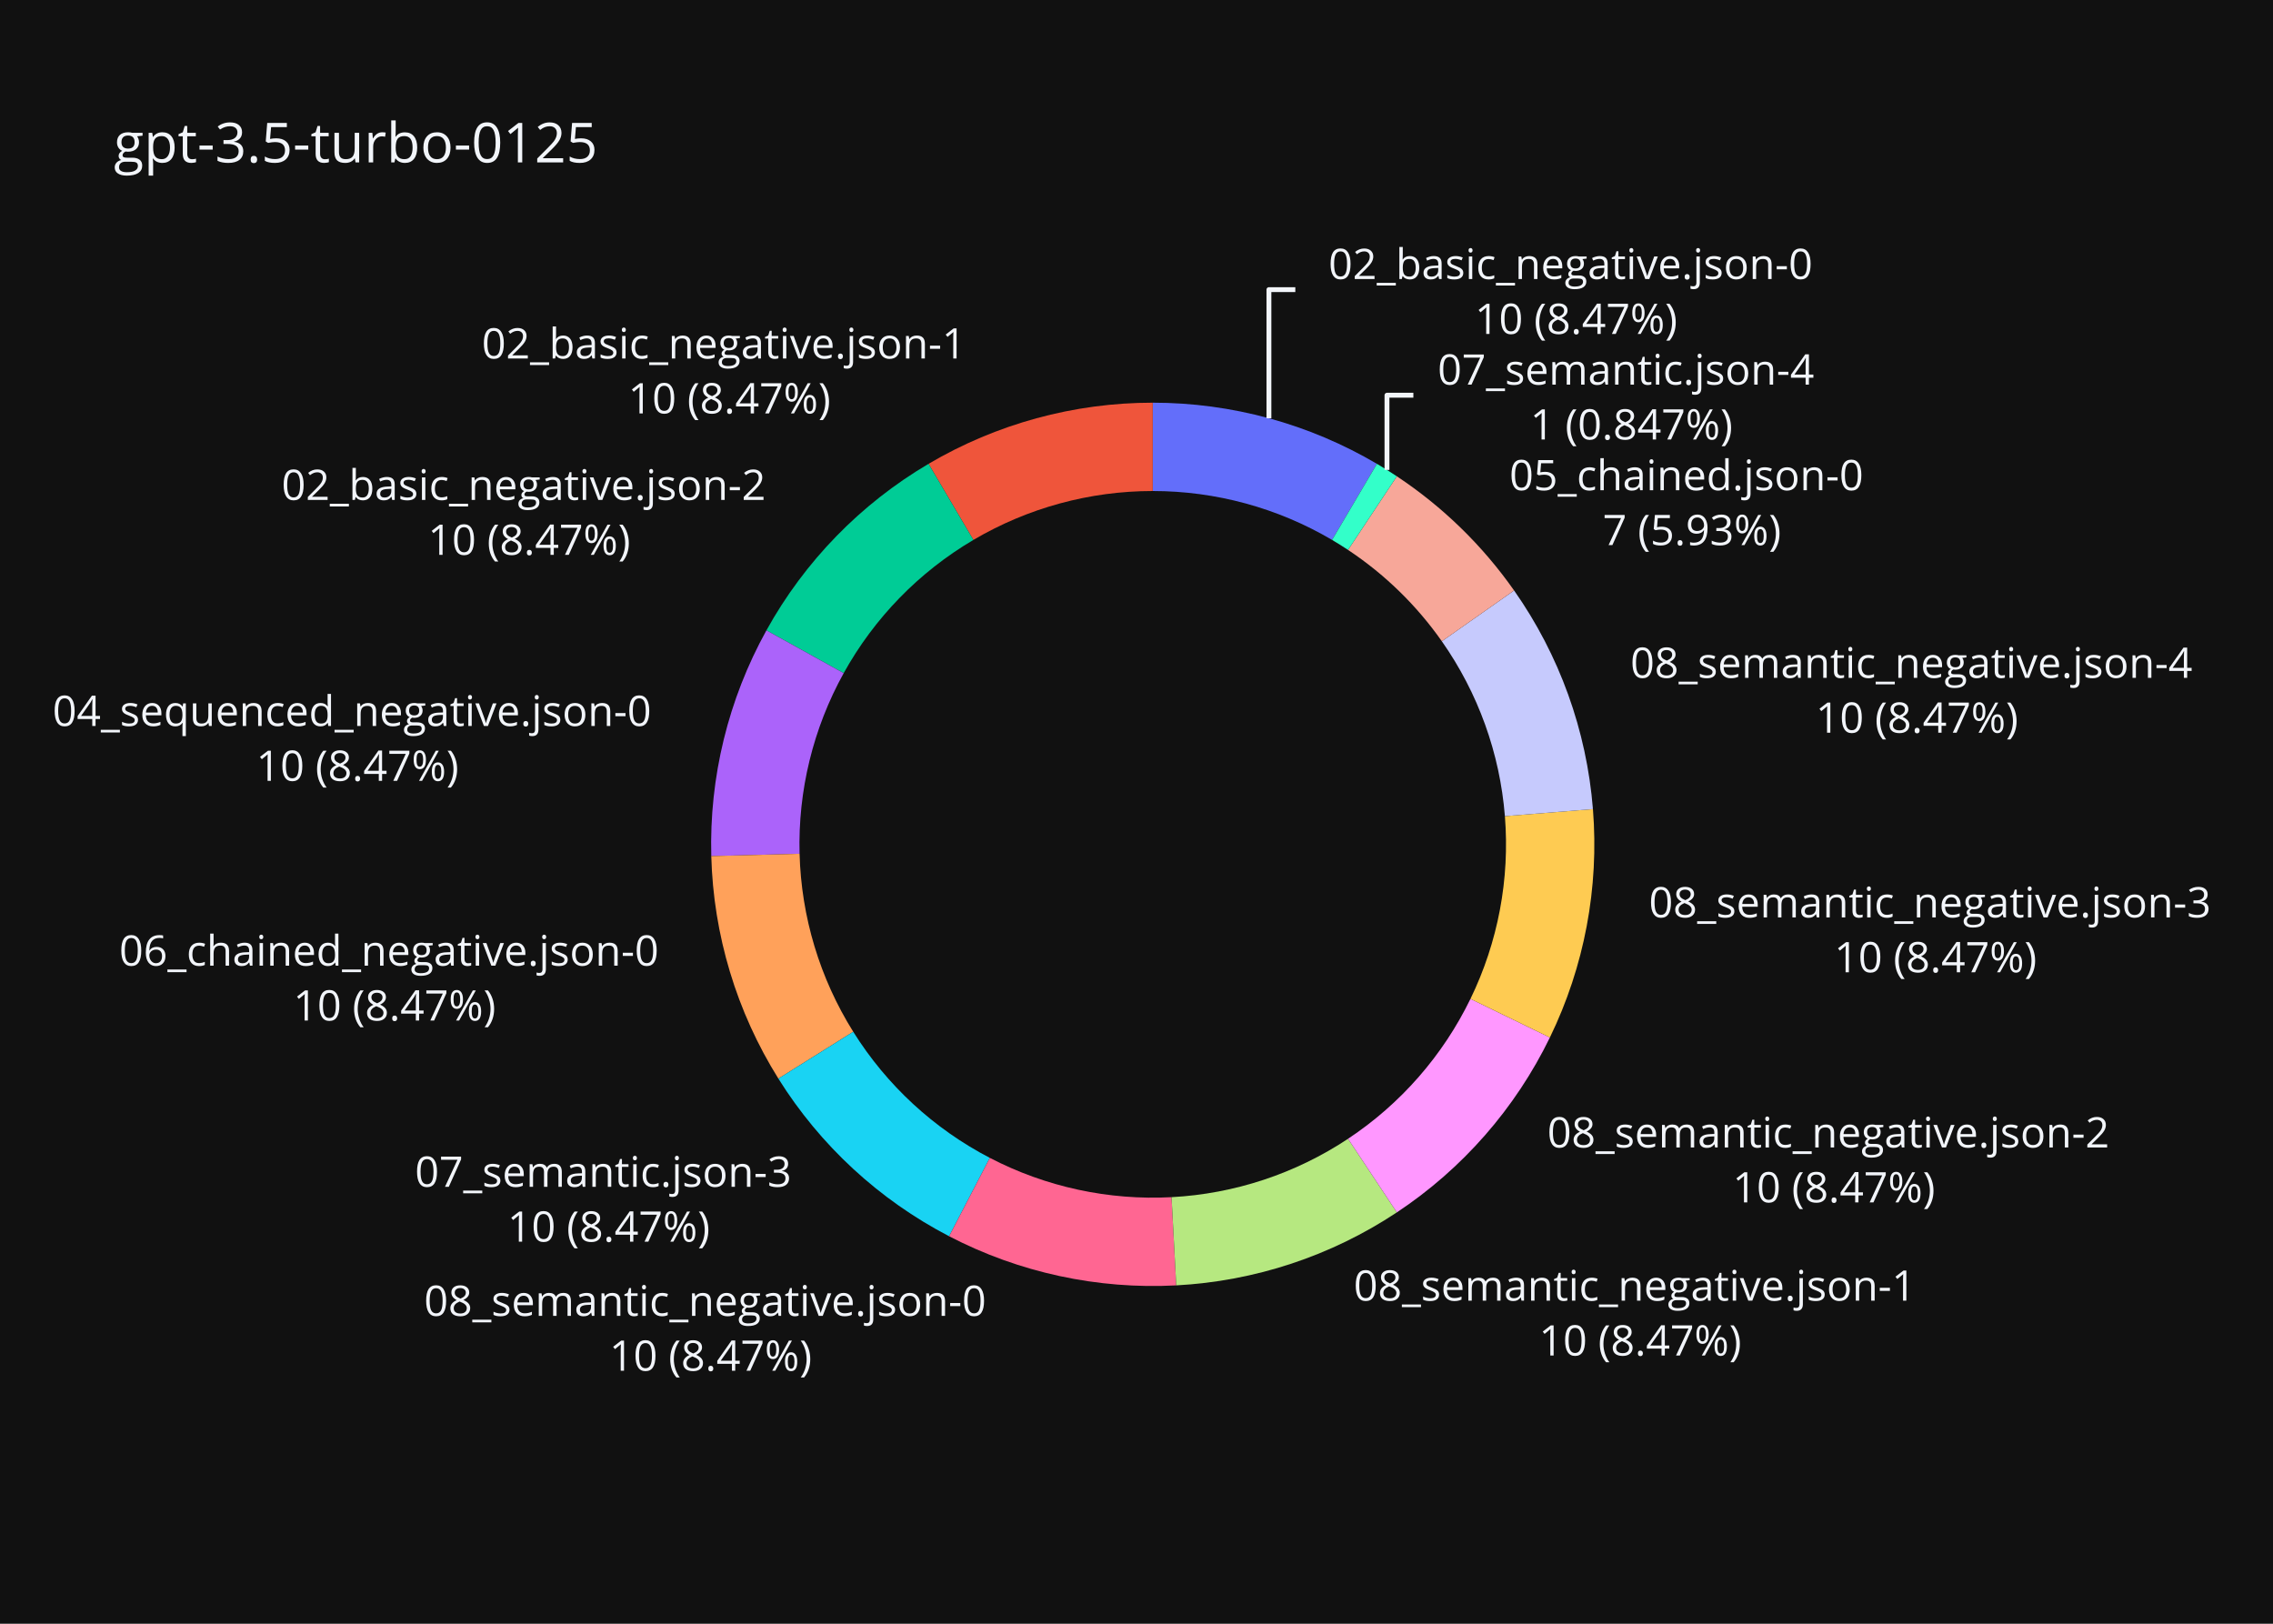
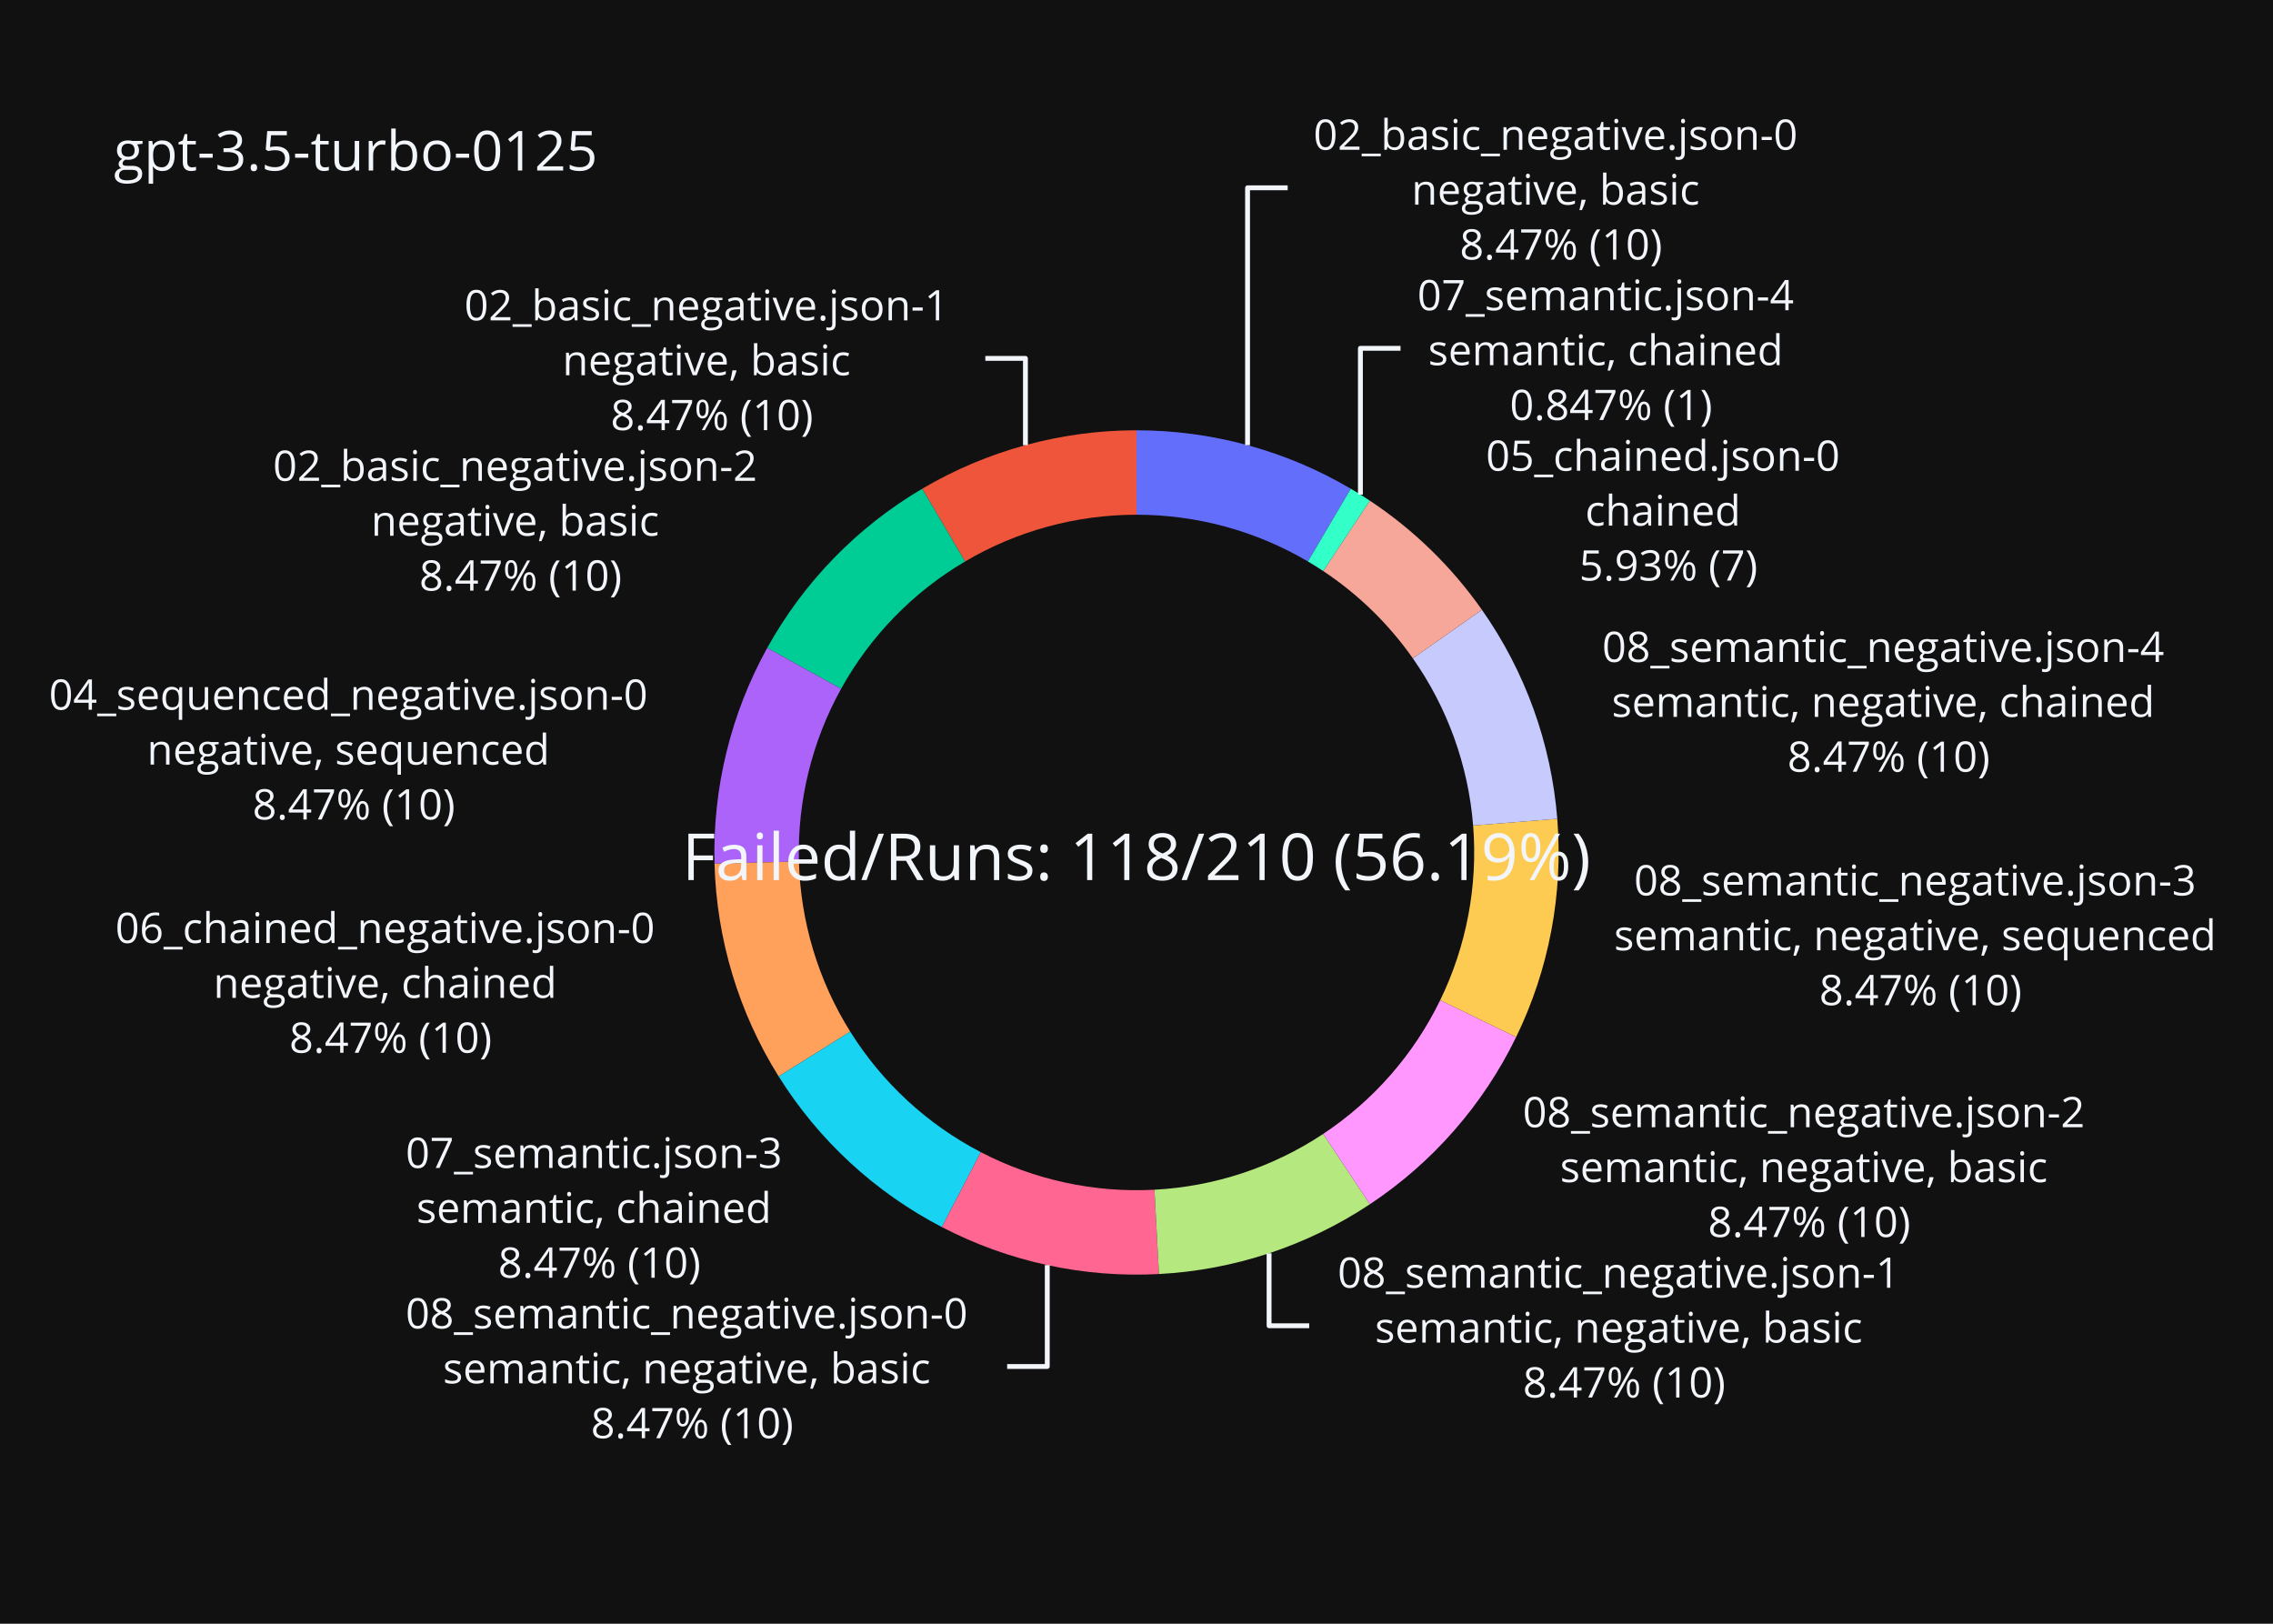
<svg xmlns="http://www.w3.org/2000/svg" class="main-svg" width="700" height="500" style="" viewBox="0 0 700 500">
  <rect x="0" y="0" width="700" height="500" style="fill: rgb(17, 17, 17); fill-opacity: 1;" />
-   <defs id="defs-b54dd7">
+   <defs id="defs-01d21d">
    <g class="clips" />
    <g class="gradients" />
    <g class="patterns" />
  </defs>
  <g class="bglayer" />
  <g class="layer-below">
    <g class="imagelayer" />
    <g class="shapelayer" />
  </g>
  <g class="cartesianlayer" />
  <g class="polarlayer" />
  <g class="smithlayer" />
  <g class="ternarylayer" />
  <g class="geolayer" />
  <g class="funnelarealayer" />
  <g class="pielayer">
    <g class="trace" stroke-linejoin="round" style="opacity: 1;">
      <g class="slice">
-         <path class="surface" d="M410.234,166.263a108.8,108.8 0 0 0 -55.234,-15.063l0,-27.2a136,136 0 0 1 69.043,18.829Z" style="pointer-events: none; fill: rgb(99, 110, 250); fill-opacity: 1; stroke-width: 0; stroke: rgb(68, 68, 68); stroke-opacity: 1;" />
+         <path class="surface" d="M402.797,172.898a104,104 0 0 0 -52.797,-14.398l0,-26a130,130 0 0 1 65.997,17.998Z" style="pointer-events: none; fill: rgb(99, 110, 250); fill-opacity: 1; stroke-width: 0; stroke: rgb(68, 68, 68); stroke-opacity: 1;" />
        <g class="slicetext">
-           <text data-notex="1" class="slicetext" transform="translate(485.3796,85.92752)" text-anchor="middle" x="0" y="0" style="font-family: 'Open Sans', verdana, arial, sans-serif; font-size: 13px; fill: rgb(242, 245, 250); fill-opacity: 1; white-space: pre;">
-             <tspan class="line" dy="0em" x="0" y="0">02_basic_negative.json-0 </tspan>
-             <tspan class="line" dy="1.3em" x="0" y="0"> 10 (8.47%)</tspan>
+           <text data-notex="1" class="slicetext" transform="translate(480.7463,46.12156)" text-anchor="middle" x="0" y="0" style="font-family: 'Open Sans', verdana, arial, sans-serif; font-size: 13px; fill: rgb(242, 245, 250); fill-opacity: 1; white-space: pre;">
+             <tspan class="line" dy="0em" x="0" y="0">02_basic_negative.json-0</tspan>
+             <tspan class="line" dy="1.3em" x="0" y="0">negative, basic</tspan>
+             <tspan class="line" dy="2.6em" x="0" y="0">8.47% (10)</tspan>
          </text>
        </g>
-         <path class="textline" stroke-width="1.5" d="M390.782,128.792V89.185h8.129" fill="none" style="stroke: rgb(242, 245, 250); stroke-opacity: 1;" />
+         <path class="textline" stroke-width="1.5" d="M384.203,137.08V57.832h12.355" fill="none" style="stroke: rgb(242, 245, 250); stroke-opacity: 1;" />
      </g>
      <g class="slice">
-         <path class="surface" d="M355,151.2a108.8,108.8 0 0 0 -55.234,15.063l-13.809,-23.434a136,136 0 0 1 69.043,-18.829Z" style="pointer-events: none; fill: rgb(239, 85, 59); fill-opacity: 1; stroke-width: 0; stroke: rgb(68, 68, 68); stroke-opacity: 1;" />
+         <path class="surface" d="M350,158.5a104,104 0 0 0 -52.797,14.398l-13.199,-22.4a130,130 0 0 1 65.997,-17.998Z" style="pointer-events: none; fill: rgb(239, 85, 59); fill-opacity: 1; stroke-width: 0; stroke: rgb(68, 68, 68); stroke-opacity: 1;" />
        <g class="slicetext">
-           <text data-notex="1" class="slicetext" transform="translate(224.6204,110.4014)" text-anchor="middle" x="0" y="0" style="font-family: 'Open Sans', verdana, arial, sans-serif; font-size: 13px; fill: rgb(242, 245, 250); fill-opacity: 1; white-space: pre;">
-             <tspan class="line" dy="0em" x="0" y="0">02_basic_negative.json-1 </tspan>
-             <tspan class="line" dy="1.3em" x="0" y="0"> 10 (8.47%)</tspan>
+           <text data-notex="1" class="slicetext" transform="translate(219.2537,98.64853)" text-anchor="middle" x="0" y="0" style="font-family: 'Open Sans', verdana, arial, sans-serif; font-size: 13px; fill: rgb(242, 245, 250); fill-opacity: 1; white-space: pre;">
+             <tspan class="line" dy="0em" x="0" y="0">02_basic_negative.json-1</tspan>
+             <tspan class="line" dy="1.3em" x="0" y="0">negative, basic</tspan>
+             <tspan class="line" dy="2.6em" x="0" y="0">8.47% (10)</tspan>
+           </text>
+         </g>
+         <path class="textline" stroke-width="1.5" d="M315.797,137.08V110.359h-12.355" fill="none" style="stroke: rgb(242, 245, 250); stroke-opacity: 1;" />
+       </g>
+       <g class="slice">
+         <path class="surface" d="M297.203,172.898a104,104 0 0 0 -38.178,39.208l-22.744,-12.598a130,130 0 0 1 47.723,-49.01Z" style="pointer-events: none; fill: rgb(0, 204, 150); fill-opacity: 1; stroke-width: 0; stroke: rgb(68, 68, 68); stroke-opacity: 1;" />
+         <g class="slicetext">
+           <text data-notex="1" class="slicetext" transform="translate(160.3177,148.0704)" text-anchor="middle" x="0" y="0" style="font-family: 'Open Sans', verdana, arial, sans-serif; font-size: 13px; fill: rgb(242, 245, 250); fill-opacity: 1; white-space: pre;">
+             <tspan class="line" dy="0em" x="0" y="0">02_basic_negative.json-2</tspan>
+             <tspan class="line" dy="1.3em" x="0" y="0">negative, basic</tspan>
+             <tspan class="line" dy="2.6em" x="0" y="0">8.47% (10)</tspan>
          </text>
        </g>
      </g>
      <g class="slice">
-         <path class="surface" d="M299.766,166.263a108.8,108.8 0 0 0 -39.94,41.018l-23.794,-13.18a136,136 0 0 1 49.925,-51.272Z" style="pointer-events: none; fill: rgb(0, 204, 150); fill-opacity: 1; stroke-width: 0; stroke: rgb(68, 68, 68); stroke-opacity: 1;" />
+         <path class="surface" d="M259.025,212.107a104,104 0 0 0 -12.988,53.162l-25.991,0.692a130,130 0 0 1 16.235,-66.452Z" style="pointer-events: none; fill: rgb(171, 99, 250); fill-opacity: 1; stroke-width: 0; stroke: rgb(68, 68, 68); stroke-opacity: 1;" />
        <g class="slicetext">
-           <text data-notex="1" class="slicetext" transform="translate(162.9642,153.9518)" text-anchor="middle" x="0" y="0" style="font-family: 'Open Sans', verdana, arial, sans-serif; font-size: 13px; fill: rgb(242, 245, 250); fill-opacity: 1; white-space: pre;">
-             <tspan class="line" dy="0em" x="0" y="0">02_basic_negative.json-2 </tspan>
-             <tspan class="line" dy="1.3em" x="0" y="0"> 10 (8.47%)</tspan>
+           <text data-notex="1" class="slicetext" transform="translate(108.968,218.5448)" text-anchor="middle" x="0" y="0" style="font-family: 'Open Sans', verdana, arial, sans-serif; font-size: 13px; fill: rgb(242, 245, 250); fill-opacity: 1; white-space: pre;">
+             <tspan class="line" dy="0em" x="0" y="0">04_sequenced_negative.json-0</tspan>
+             <tspan class="line" dy="1.3em" x="0" y="0">negative, sequenced</tspan>
+             <tspan class="line" dy="2.6em" x="0" y="0">8.47% (10)</tspan>
          </text>
        </g>
      </g>
      <g class="slice">
-         <path class="surface" d="M259.826,207.281a108.8,108.8 0 0 0 -13.587,55.615l-27.19,0.724a136,136 0 0 1 16.984,-69.519Z" style="pointer-events: none; fill: rgb(171, 99, 250); fill-opacity: 1; stroke-width: 0; stroke: rgb(68, 68, 68); stroke-opacity: 1;" />
+         <path class="surface" d="M246.037,265.269a104,104 0 0 0 15.799,52.395l-22.041,13.791a130,130 0 0 1 -19.748,-65.494Z" style="pointer-events: none; fill: rgb(255, 161, 90); fill-opacity: 1; stroke-width: 0; stroke: rgb(68, 68, 68); stroke-opacity: 1;" />
        <g class="slicetext">
-           <text data-notex="1" class="slicetext" transform="translate(110.0848,223.5501)" text-anchor="middle" x="0" y="0" style="font-family: 'Open Sans', verdana, arial, sans-serif; font-size: 13px; fill: rgb(242, 245, 250); fill-opacity: 1; white-space: pre;">
-             <tspan class="line" dy="0em" x="0" y="0">04_sequenced_negative.json-0 </tspan>
-             <tspan class="line" dy="1.3em" x="0" y="0"> 10 (8.47%)</tspan>
+           <text data-notex="1" class="slicetext" transform="translate(120.289,290.3785)" text-anchor="middle" x="0" y="0" style="font-family: 'Open Sans', verdana, arial, sans-serif; font-size: 13px; fill: rgb(242, 245, 250); fill-opacity: 1; white-space: pre;">
+             <tspan class="line" dy="0em" x="0" y="0">06_chained_negative.json-0</tspan>
+             <tspan class="line" dy="1.3em" x="0" y="0">negative, chained</tspan>
+             <tspan class="line" dy="2.6em" x="0" y="0">8.47% (10)</tspan>
          </text>
        </g>
      </g>
      <g class="slice">
-         <path class="surface" d="M246.239,262.896a108.8,108.8 0 0 0 16.528,54.813l-23.058,14.427a136,136 0 0 1 -20.66,-68.517Z" style="pointer-events: none; fill: rgb(255, 161, 90); fill-opacity: 1; stroke-width: 0; stroke: rgb(68, 68, 68); stroke-opacity: 1;" />
+         <path class="surface" d="M261.836,317.664a104,104 0 0 0 40.211,37.121l-11.988,23.071a130,130 0 0 1 -50.263,-46.401Z" style="pointer-events: none; fill: rgb(25, 211, 243); fill-opacity: 1; stroke-width: 0; stroke: rgb(68, 68, 68); stroke-opacity: 1;" />
        <g class="slicetext">
-           <text data-notex="1" class="slicetext" transform="translate(121.4898,297.3593)" text-anchor="middle" x="0" y="0" style="font-family: 'Open Sans', verdana, arial, sans-serif; font-size: 13px; fill: rgb(242, 245, 250); fill-opacity: 1; white-space: pre;">
-             <tspan class="line" dy="0em" x="0" y="0">06_chained_negative.json-0 </tspan>
-             <tspan class="line" dy="1.3em" x="0" y="0"> 10 (8.47%)</tspan>
+           <text data-notex="1" class="slicetext" transform="translate(184.6046,359.651)" text-anchor="middle" x="0" y="0" style="font-family: 'Open Sans', verdana, arial, sans-serif; font-size: 13px; fill: rgb(242, 245, 250); fill-opacity: 1; white-space: pre;">
+             <tspan class="line" dy="0em" x="0" y="0">07_semantic.json-3</tspan>
+             <tspan class="line" dy="1.3em" x="0" y="0">semantic, chained</tspan>
+             <tspan class="line" dy="2.6em" x="0" y="0">8.47% (10)</tspan>
          </text>
        </g>
      </g>
      <g class="slice">
-         <path class="surface" d="M262.766,317.71a108.8,108.8 0 0 0 42.067,38.834l-12.542,24.136a136,136 0 0 1 -52.583,-48.543Z" style="pointer-events: none; fill: rgb(25, 211, 243); fill-opacity: 1; stroke-width: 0; stroke: rgb(68, 68, 68); stroke-opacity: 1;" />
+         <path class="surface" d="M302.046,354.785a104,104 0 0 0 53.489,11.568l1.384,25.963a130,130 0 0 1 -66.861,-14.46Z" style="pointer-events: none; fill: rgb(255, 102, 146); fill-opacity: 1; stroke-width: 0; stroke: rgb(68, 68, 68); stroke-opacity: 1;" />
        <g class="slicetext">
-           <text data-notex="1" class="slicetext" transform="translate(187.4644,365.449)" text-anchor="middle" x="0" y="0" style="font-family: 'Open Sans', verdana, arial, sans-serif; font-size: 13px; fill: rgb(242, 245, 250); fill-opacity: 1; white-space: pre;">
-             <tspan class="line" dy="0em" x="0" y="0">07_semantic.json-3 </tspan>
-             <tspan class="line" dy="1.3em" x="0" y="0"> 10 (8.47%)</tspan>
+           <text data-notex="1" class="slicetext" transform="translate(213.1648,409.0728)" text-anchor="middle" x="0" y="0" style="font-family: 'Open Sans', verdana, arial, sans-serif; font-size: 13px; fill: rgb(242, 245, 250); fill-opacity: 1; white-space: pre;">
+             <tspan class="line" dy="0em" x="0" y="0">08_semantic_negative.json-0</tspan>
+             <tspan class="line" dy="1.3em" x="0" y="0">semantic, negative, basic</tspan>
+             <tspan class="line" dy="2.6em" x="0" y="0">8.47% (10)</tspan>
+           </text>
+         </g>
+         <path class="textline" stroke-width="1.5" d="M322.52,389.562V420.784h-12.355" fill="none" style="stroke: rgb(242, 245, 250); stroke-opacity: 1;" />
+       </g>
+       <g class="slice">
+         <path class="surface" d="M355.535,366.353a104,104 0 0 0 51.956,-17.188l14.373,21.666a130,130 0 0 1 -64.945,21.485Z" style="pointer-events: none; fill: rgb(182, 232, 128); fill-opacity: 1; stroke-width: 0; stroke: rgb(68, 68, 68); stroke-opacity: 1;" />
+         <g class="slicetext">
+           <text data-notex="1" class="slicetext" transform="translate(500.1854,396.533)" text-anchor="middle" x="0" y="0" style="font-family: 'Open Sans', verdana, arial, sans-serif; font-size: 13px; fill: rgb(242, 245, 250); fill-opacity: 1; white-space: pre;">
+             <tspan class="line" dy="0em" x="0" y="0">08_semantic_negative.json-1</tspan>
+             <tspan class="line" dy="1.3em" x="0" y="0">semantic, negative, basic</tspan>
+             <tspan class="line" dy="2.6em" x="0" y="0">8.47% (10)</tspan>
+           </text>
+         </g>
+         <path class="textline" stroke-width="1.5" d="M390.83,385.922V408.244h12.355" fill="none" style="stroke: rgb(242, 245, 250); stroke-opacity: 1;" />
+       </g>
+       <g class="slice">
+         <path class="surface" d="M407.491,349.165a104,104 0 0 0 36.037,-41.185l23.382,11.37a130,130 0 0 1 -45.047,51.481Z" style="pointer-events: none; fill: rgb(255, 151, 255); fill-opacity: 1; stroke-width: 0; stroke: rgb(68, 68, 68); stroke-opacity: 1;" />
+         <g class="slicetext">
+           <text data-notex="1" class="slicetext" transform="translate(557.1897,347.1111)" text-anchor="middle" x="0" y="0" style="font-family: 'Open Sans', verdana, arial, sans-serif; font-size: 13px; fill: rgb(242, 245, 250); fill-opacity: 1; white-space: pre;">
+             <tspan class="line" dy="0em" x="0" y="0">08_semantic_negative.json-2</tspan>
+             <tspan class="line" dy="1.3em" x="0" y="0">semantic, negative, basic</tspan>
+             <tspan class="line" dy="2.6em" x="0" y="0">8.47% (10)</tspan>
          </text>
        </g>
      </g>
      <g class="slice">
-         <path class="surface" d="M304.833,356.544a108.8,108.8 0 0 0 55.957,12.102l1.448,27.161a136,136 0 0 1 -69.947,-15.127Z" style="pointer-events: none; fill: rgb(255, 102, 146); fill-opacity: 1; stroke-width: 0; stroke: rgb(68, 68, 68); stroke-opacity: 1;" />
+         <path class="surface" d="M443.528,307.98a104,104 0 0 0 10.14,-53.778l25.917,-2.074a130,130 0 0 1 -12.675,67.222Z" style="pointer-events: none; fill: rgb(254, 203, 82); fill-opacity: 1; stroke-width: 0; stroke: rgb(68, 68, 68); stroke-opacity: 1;" />
        <g class="slicetext">
-           <text data-notex="1" class="slicetext" transform="translate(218.8418,405.2004)" text-anchor="middle" x="0" y="0" style="font-family: 'Open Sans', verdana, arial, sans-serif; font-size: 13px; fill: rgb(242, 245, 250); fill-opacity: 1; white-space: pre;">
-             <tspan class="line" dy="0em" x="0" y="0">08_semantic_negative.json-0 </tspan>
-             <tspan class="line" dy="1.3em" x="0" y="0"> 10 (8.47%)</tspan>
+           <text data-notex="1" class="slicetext" transform="translate(591.4638,275.725)" text-anchor="middle" x="0" y="0" style="font-family: 'Open Sans', verdana, arial, sans-serif; font-size: 13px; fill: rgb(242, 245, 250); fill-opacity: 1; white-space: pre;">
+             <tspan class="line" dy="0em" x="0" y="0">08_semantic_negative.json-3</tspan>
+             <tspan class="line" dy="1.3em" x="0" y="0">semantic, negative, sequenced</tspan>
+             <tspan class="line" dy="2.6em" x="0" y="0">8.47% (10)</tspan>
          </text>
        </g>
      </g>
      <g class="slice">
-         <path class="surface" d="M360.791,368.646a108.8,108.8 0 0 0 54.354,-17.981l15.036,22.666a136,136 0 0 1 -67.943,22.477Z" style="pointer-events: none; fill: rgb(182, 232, 128); fill-opacity: 1; stroke-width: 0; stroke: rgb(68, 68, 68); stroke-opacity: 1;" />
+         <path class="surface" d="M453.668,254.202a104,104 0 0 0 -18.565,-51.48l21.276,-14.944a130,130 0 0 1 23.206,64.35Z" style="pointer-events: none; fill: rgb(198, 202, 253); fill-opacity: 1; stroke-width: 0; stroke: rgb(68, 68, 68); stroke-opacity: 1;" />
        <g class="slicetext">
-           <text data-notex="1" class="slicetext" transform="translate(505.1246,400.5143)" text-anchor="middle" x="0" y="0" style="font-family: 'Open Sans', verdana, arial, sans-serif; font-size: 13px; fill: rgb(242, 245, 250); fill-opacity: 1; white-space: pre;">
-             <tspan class="line" dy="0em" x="0" y="0">08_semantic_negative.json-1 </tspan>
-             <tspan class="line" dy="1.3em" x="0" y="0"> 10 (8.47%)</tspan>
+           <text data-notex="1" class="slicetext" transform="translate(581.6465,203.8442)" text-anchor="middle" x="0" y="0" style="font-family: 'Open Sans', verdana, arial, sans-serif; font-size: 13px; fill: rgb(242, 245, 250); fill-opacity: 1; white-space: pre;">
+             <tspan class="line" dy="0em" x="0" y="0">08_semantic_negative.json-4</tspan>
+             <tspan class="line" dy="1.3em" x="0" y="0">semantic, negative, chained</tspan>
+             <tspan class="line" dy="2.6em" x="0" y="0">8.47% (10)</tspan>
          </text>
        </g>
      </g>
      <g class="slice">
-         <path class="surface" d="M415.145,350.665a108.8,108.8 0 0 0 37.701,-43.086l24.461,11.895a136,136 0 0 1 -47.126,53.857Z" style="pointer-events: none; fill: rgb(255, 151, 255); fill-opacity: 1; stroke-width: 0; stroke: rgb(68, 68, 68); stroke-opacity: 1;" />
+         <path class="surface" d="M435.103,202.722a104,104 0 0 0 -27.612,-26.887l14.373,-21.666a130,130 0 0 1 34.515,33.608Z" style="pointer-events: none; fill: rgb(247, 167, 153); fill-opacity: 1; stroke-width: 0; stroke: rgb(68, 68, 68); stroke-opacity: 1;" />
        <g class="slicetext">
-           <text data-notex="1" class="slicetext" transform="translate(564.7598,353.3497)" text-anchor="middle" x="0" y="0" style="font-family: 'Open Sans', verdana, arial, sans-serif; font-size: 13px; fill: rgb(242, 245, 250); fill-opacity: 1; white-space: pre;">
-             <tspan class="line" dy="0em" x="0" y="0">08_semantic_negative.json-2 </tspan>
-             <tspan class="line" dy="1.3em" x="0" y="0"> 10 (8.47%)</tspan>
+           <text data-notex="1" class="slicetext" transform="translate(513.8132,144.9653)" text-anchor="middle" x="0" y="0" style="font-family: 'Open Sans', verdana, arial, sans-serif; font-size: 13px; fill: rgb(242, 245, 250); fill-opacity: 1; white-space: pre;">
+             <tspan class="line" dy="0em" x="0" y="0">05_chained.json-0</tspan>
+             <tspan class="line" dy="1.3em" x="0" y="0">chained</tspan>
+             <tspan class="line" dy="2.6em" x="0" y="0">5.93% (7)</tspan>
          </text>
        </g>
      </g>
      <g class="slice">
-         <path class="surface" d="M452.845,307.579a108.8,108.8 0 0 0 10.608,-56.26l27.113,-2.17a136,136 0 0 1 -13.26,70.325Z" style="pointer-events: none; fill: rgb(254, 203, 82); fill-opacity: 1; stroke-width: 0; stroke: rgb(68, 68, 68); stroke-opacity: 1;" />
+         <path class="surface" d="M407.491,175.835a104,104 0 0 0 -4.694,-2.937l13.199,-22.4a130,130 0 0 1 5.867,3.671Z" style="pointer-events: none; fill: rgb(51, 255, 201); fill-opacity: 1; stroke-width: 0; stroke: rgb(68, 68, 68); stroke-opacity: 1;" />
        <g class="slicetext">
-           <text data-notex="1" class="slicetext" transform="translate(596.0552,282.4996)" text-anchor="middle" x="0" y="0" style="font-family: 'Open Sans', verdana, arial, sans-serif; font-size: 13px; fill: rgb(242, 245, 250); fill-opacity: 1; white-space: pre;">
-             <tspan class="line" dy="0em" x="0" y="0">08_semantic_negative.json-3 </tspan>
-             <tspan class="line" dy="1.3em" x="0" y="0"> 10 (8.47%)</tspan>
+           <text data-notex="1" class="slicetext" transform="translate(496.1696,95.54343)" text-anchor="middle" x="0" y="0" style="font-family: 'Open Sans', verdana, arial, sans-serif; font-size: 13px; fill: rgb(242, 245, 250); fill-opacity: 1; white-space: pre;">
+             <tspan class="line" dy="0em" x="0" y="0">07_semantic.json-4</tspan>
+             <tspan class="line" dy="1.3em" x="0" y="0">semantic, chained</tspan>
+             <tspan class="line" dy="2.6em" x="0" y="0">0.847% (1)</tspan>
          </text>
        </g>
-       </g>
-       <g class="slice">
-         <path class="surface" d="M463.453,251.319a108.8,108.8 0 0 0 -19.422,-53.856l22.258,-15.634a136,136 0 0 1 24.277,67.32Z" style="pointer-events: none; fill: rgb(198, 202, 253); fill-opacity: 1; stroke-width: 0; stroke: rgb(68, 68, 68); stroke-opacity: 1;" />
-         <g class="slicetext">
-           <text data-notex="1" class="slicetext" transform="translate(590.3454,208.7347)" text-anchor="middle" x="0" y="0" style="font-family: 'Open Sans', verdana, arial, sans-serif; font-size: 13px; fill: rgb(242, 245, 250); fill-opacity: 1; white-space: pre;">
-             <tspan class="line" dy="0em" x="0" y="0">08_semantic_negative.json-4 </tspan>
-             <tspan class="line" dy="1.3em" x="0" y="0"> 10 (8.47%)</tspan>
-           </text>
-         </g>
-       </g>
-       <g class="slice">
-         <path class="surface" d="M444.031,197.463a108.8,108.8 0 0 0 -28.887,-28.128l15.036,-22.666a136,136 0 0 1 36.108,35.16Z" style="pointer-events: none; fill: rgb(247, 167, 153); fill-opacity: 1; stroke-width: 0; stroke: rgb(68, 68, 68); stroke-opacity: 1;" />
-         <g class="slicetext">
-           <text data-notex="1" class="slicetext" transform="translate(521.0537,150.9588)" text-anchor="middle" x="0" y="0" style="font-family: 'Open Sans', verdana, arial, sans-serif; font-size: 13px; fill: rgb(242, 245, 250); fill-opacity: 1; white-space: pre;">
-             <tspan class="line" dy="0em" x="0" y="0">05_chained.json-0 </tspan>
-             <tspan class="line" dy="1.3em" x="0" y="0"> 7 (5.93%)</tspan>
-           </text>
-         </g>
-       </g>
-       <g class="slice">
-         <path class="surface" d="M415.145,169.335a108.8,108.8 0 0 0 -4.911,-3.073l13.809,-23.434a136,136 0 0 1 6.138,3.841Z" style="pointer-events: none; fill: rgb(51, 255, 201); fill-opacity: 1; stroke-width: 0; stroke: rgb(68, 68, 68); stroke-opacity: 1;" />
-         <g class="slicetext">
-           <text data-notex="1" class="slicetext" transform="translate(502.4224,118.4431)" text-anchor="middle" x="0" y="0" style="font-family: 'Open Sans', verdana, arial, sans-serif; font-size: 13px; fill: rgb(242, 245, 250); fill-opacity: 1; white-space: pre;">
-             <tspan class="line" dy="0em" x="0" y="0">07_semantic.json-4 </tspan>
-             <tspan class="line" dy="1.3em" x="0" y="0"> 1 (0.847%)</tspan>
-           </text>
-         </g>
-         <path class="textline" stroke-width="1.5" d="M427.137,144.708V121.701h8.129" fill="none" style="stroke: rgb(242, 245, 250); stroke-opacity: 1;" />
+         <path class="textline" stroke-width="1.5" d="M418.955,152.295V107.254h12.355" fill="none" style="stroke: rgb(242, 245, 250); stroke-opacity: 1;" />
      </g>
    </g>
  </g>
  <g class="iciclelayer" />
  <g class="treemaplayer" />
  <g class="sunburstlayer" />
  <g class="glimages" />
-   <defs id="topdefs-b54dd7">
+   <defs id="topdefs-01d21d">
    <g class="clips" />
  </defs>
  <g class="layer-above">
    <g class="imagelayer" />
    <g class="shapelayer" />
  </g>
  <g class="infolayer">
    <g class="g-gtitle">
-       <text class="gtitle" x="35" y="50" text-anchor="start" dy="0em" style="font-family: 'Open Sans', verdana, arial, sans-serif; font-size: 17px; fill: rgb(242, 245, 250); opacity: 1; white-space: pre;">gpt-3.5-turbo-0125</text>
+       <text class="gtitle" x="35" y="52.5" text-anchor="start" dy="0em" style="font-family: 'Open Sans', verdana, arial, sans-serif; font-size: 17px; fill: rgb(242, 245, 250); opacity: 1; white-space: pre;">gpt-3.5-turbo-0125</text>
+     </g>
+     <g class="annotation" data-index="0" style="opacity: 1;">
+       <g class="annotation-text-g" transform="rotate(0,350,262.5)">
+         <g class="cursor-pointer" transform="translate(186,249)">
+           <rect class="bg" x="0.5" y="0.5" width="327" height="27" style="stroke-width: 1px; stroke: rgb(0, 0, 0); stroke-opacity: 0; fill: rgb(0, 0, 0); fill-opacity: 0;" />
+           <text class="annotation-text" text-anchor="middle" x="163.969" y="22" style="font-family: 'Open Sans', verdana, arial, sans-serif; font-size: 20px; fill: rgb(242, 245, 250); fill-opacity: 1; white-space: pre;">Failed/Runs: 118/210 (56.19%)</text>
+         </g>
+       </g>
    </g>
  </g>
</svg>
